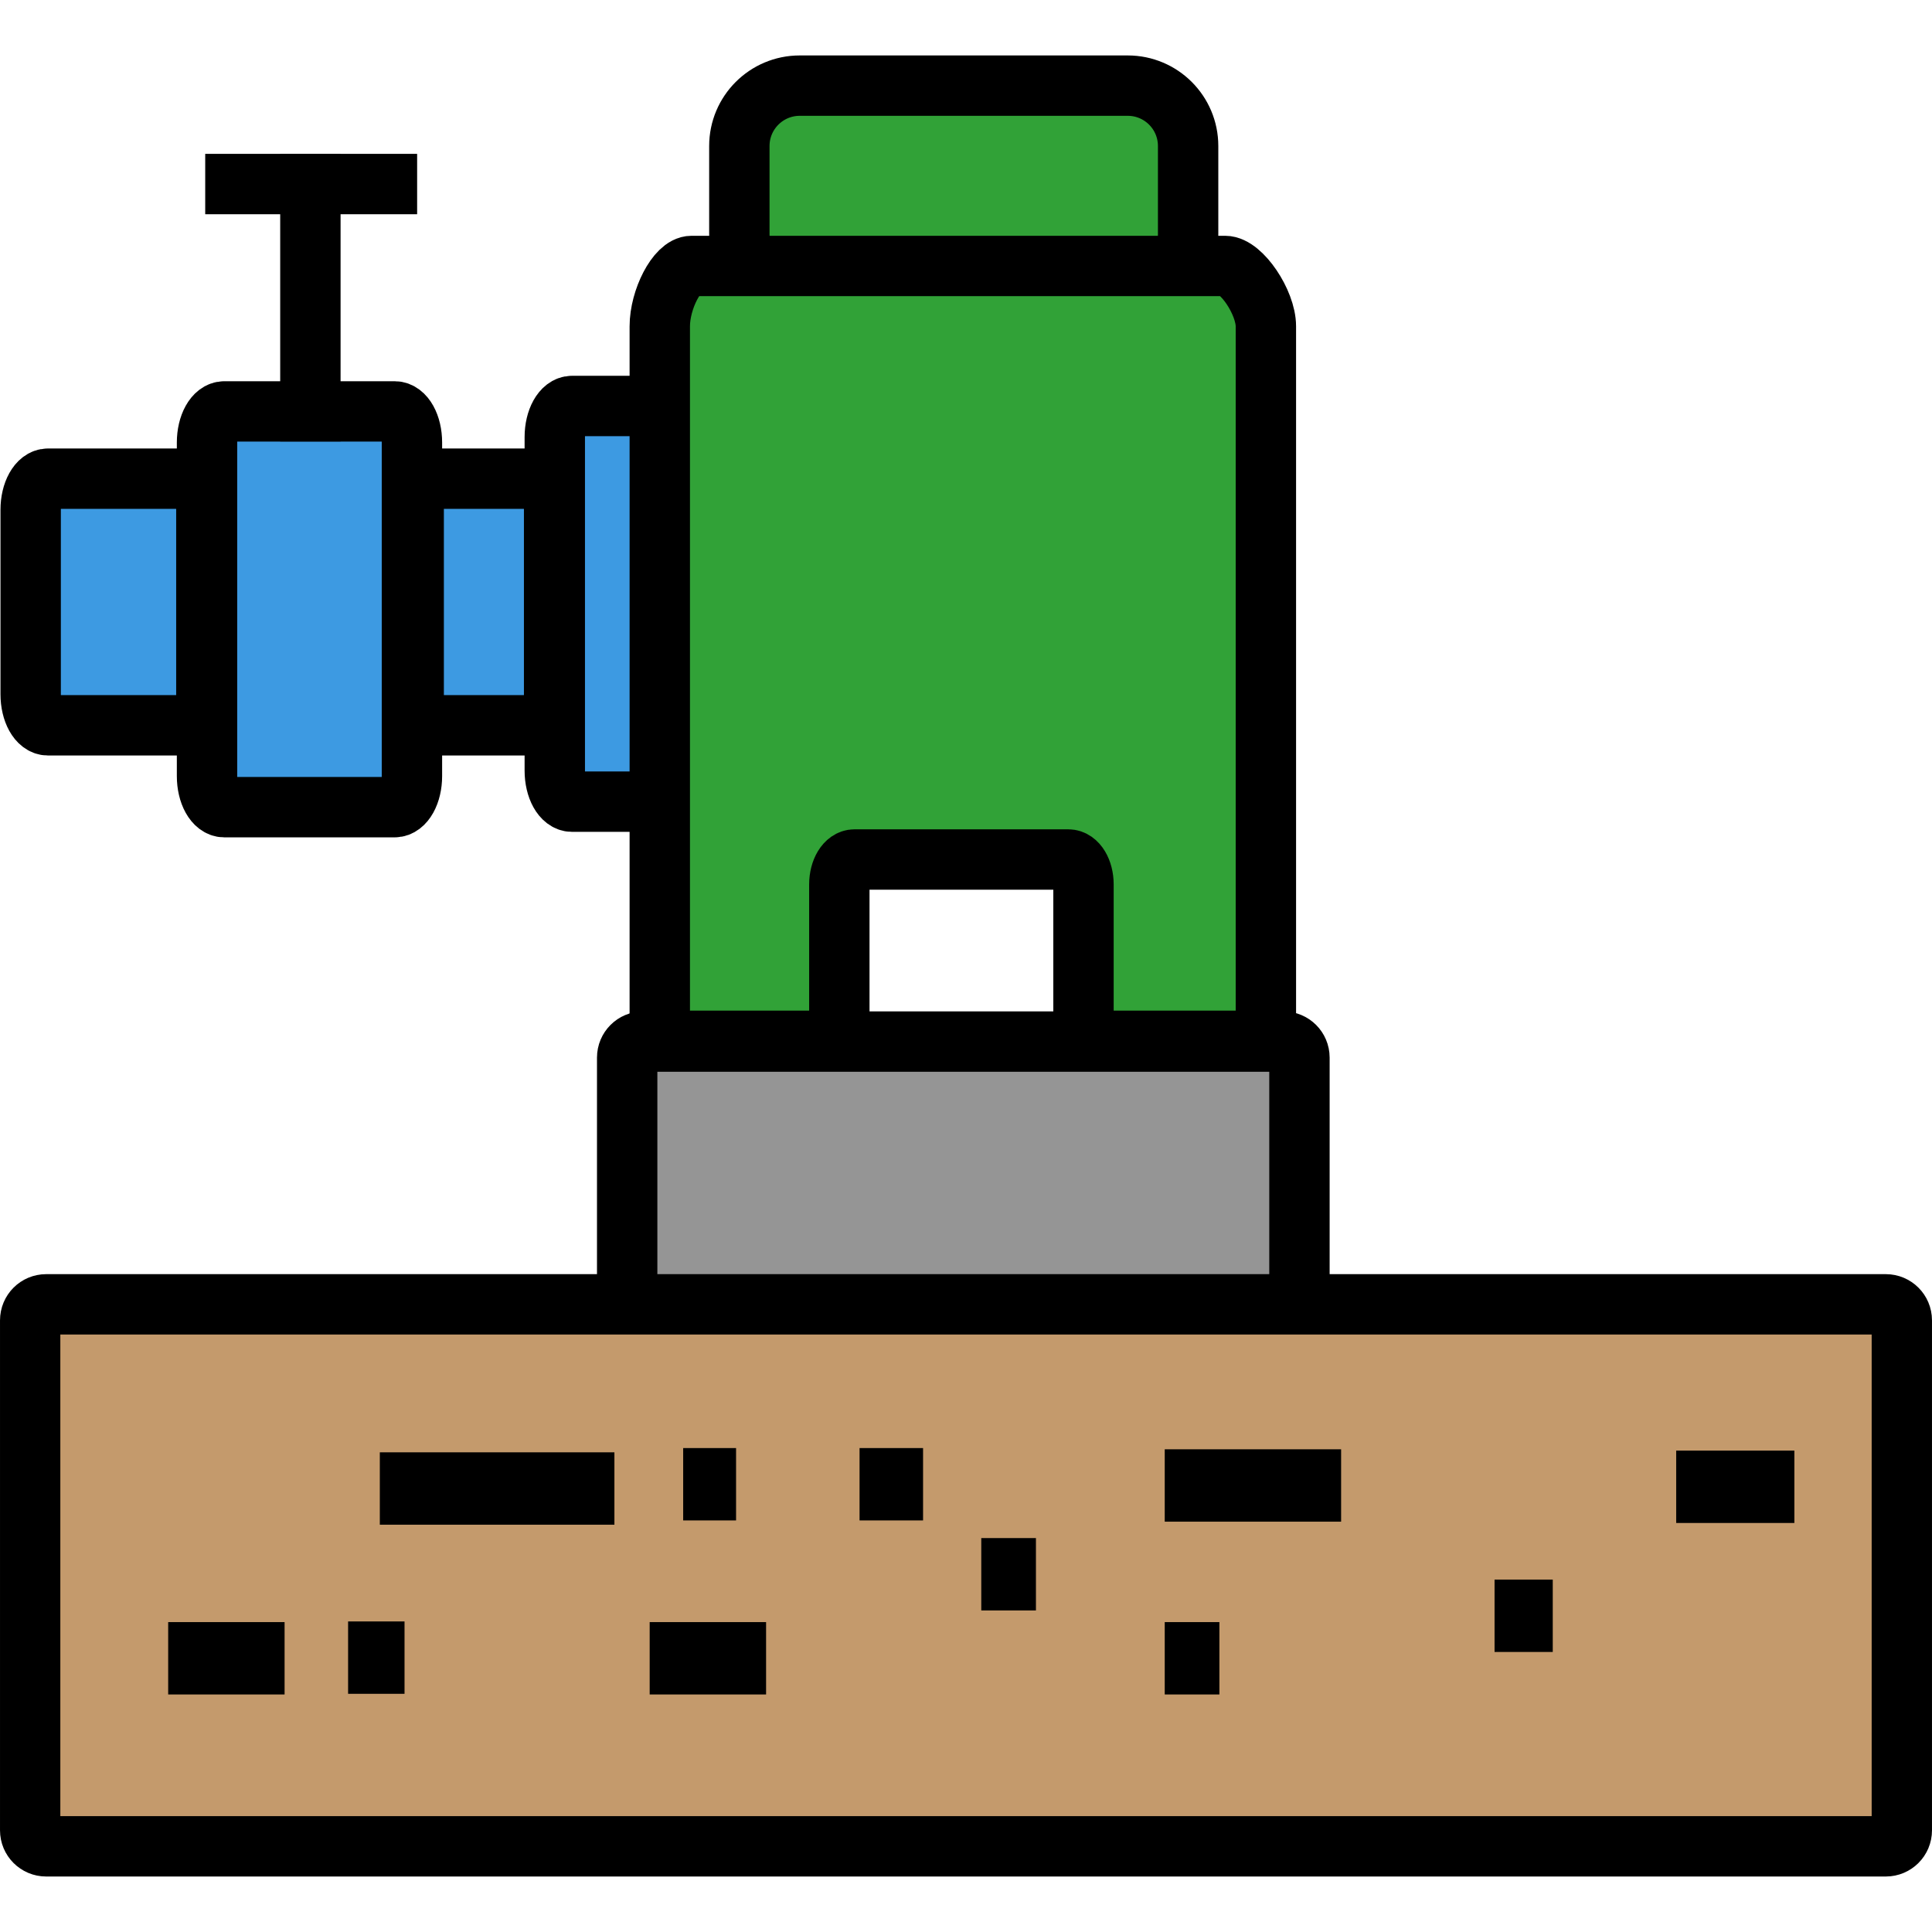
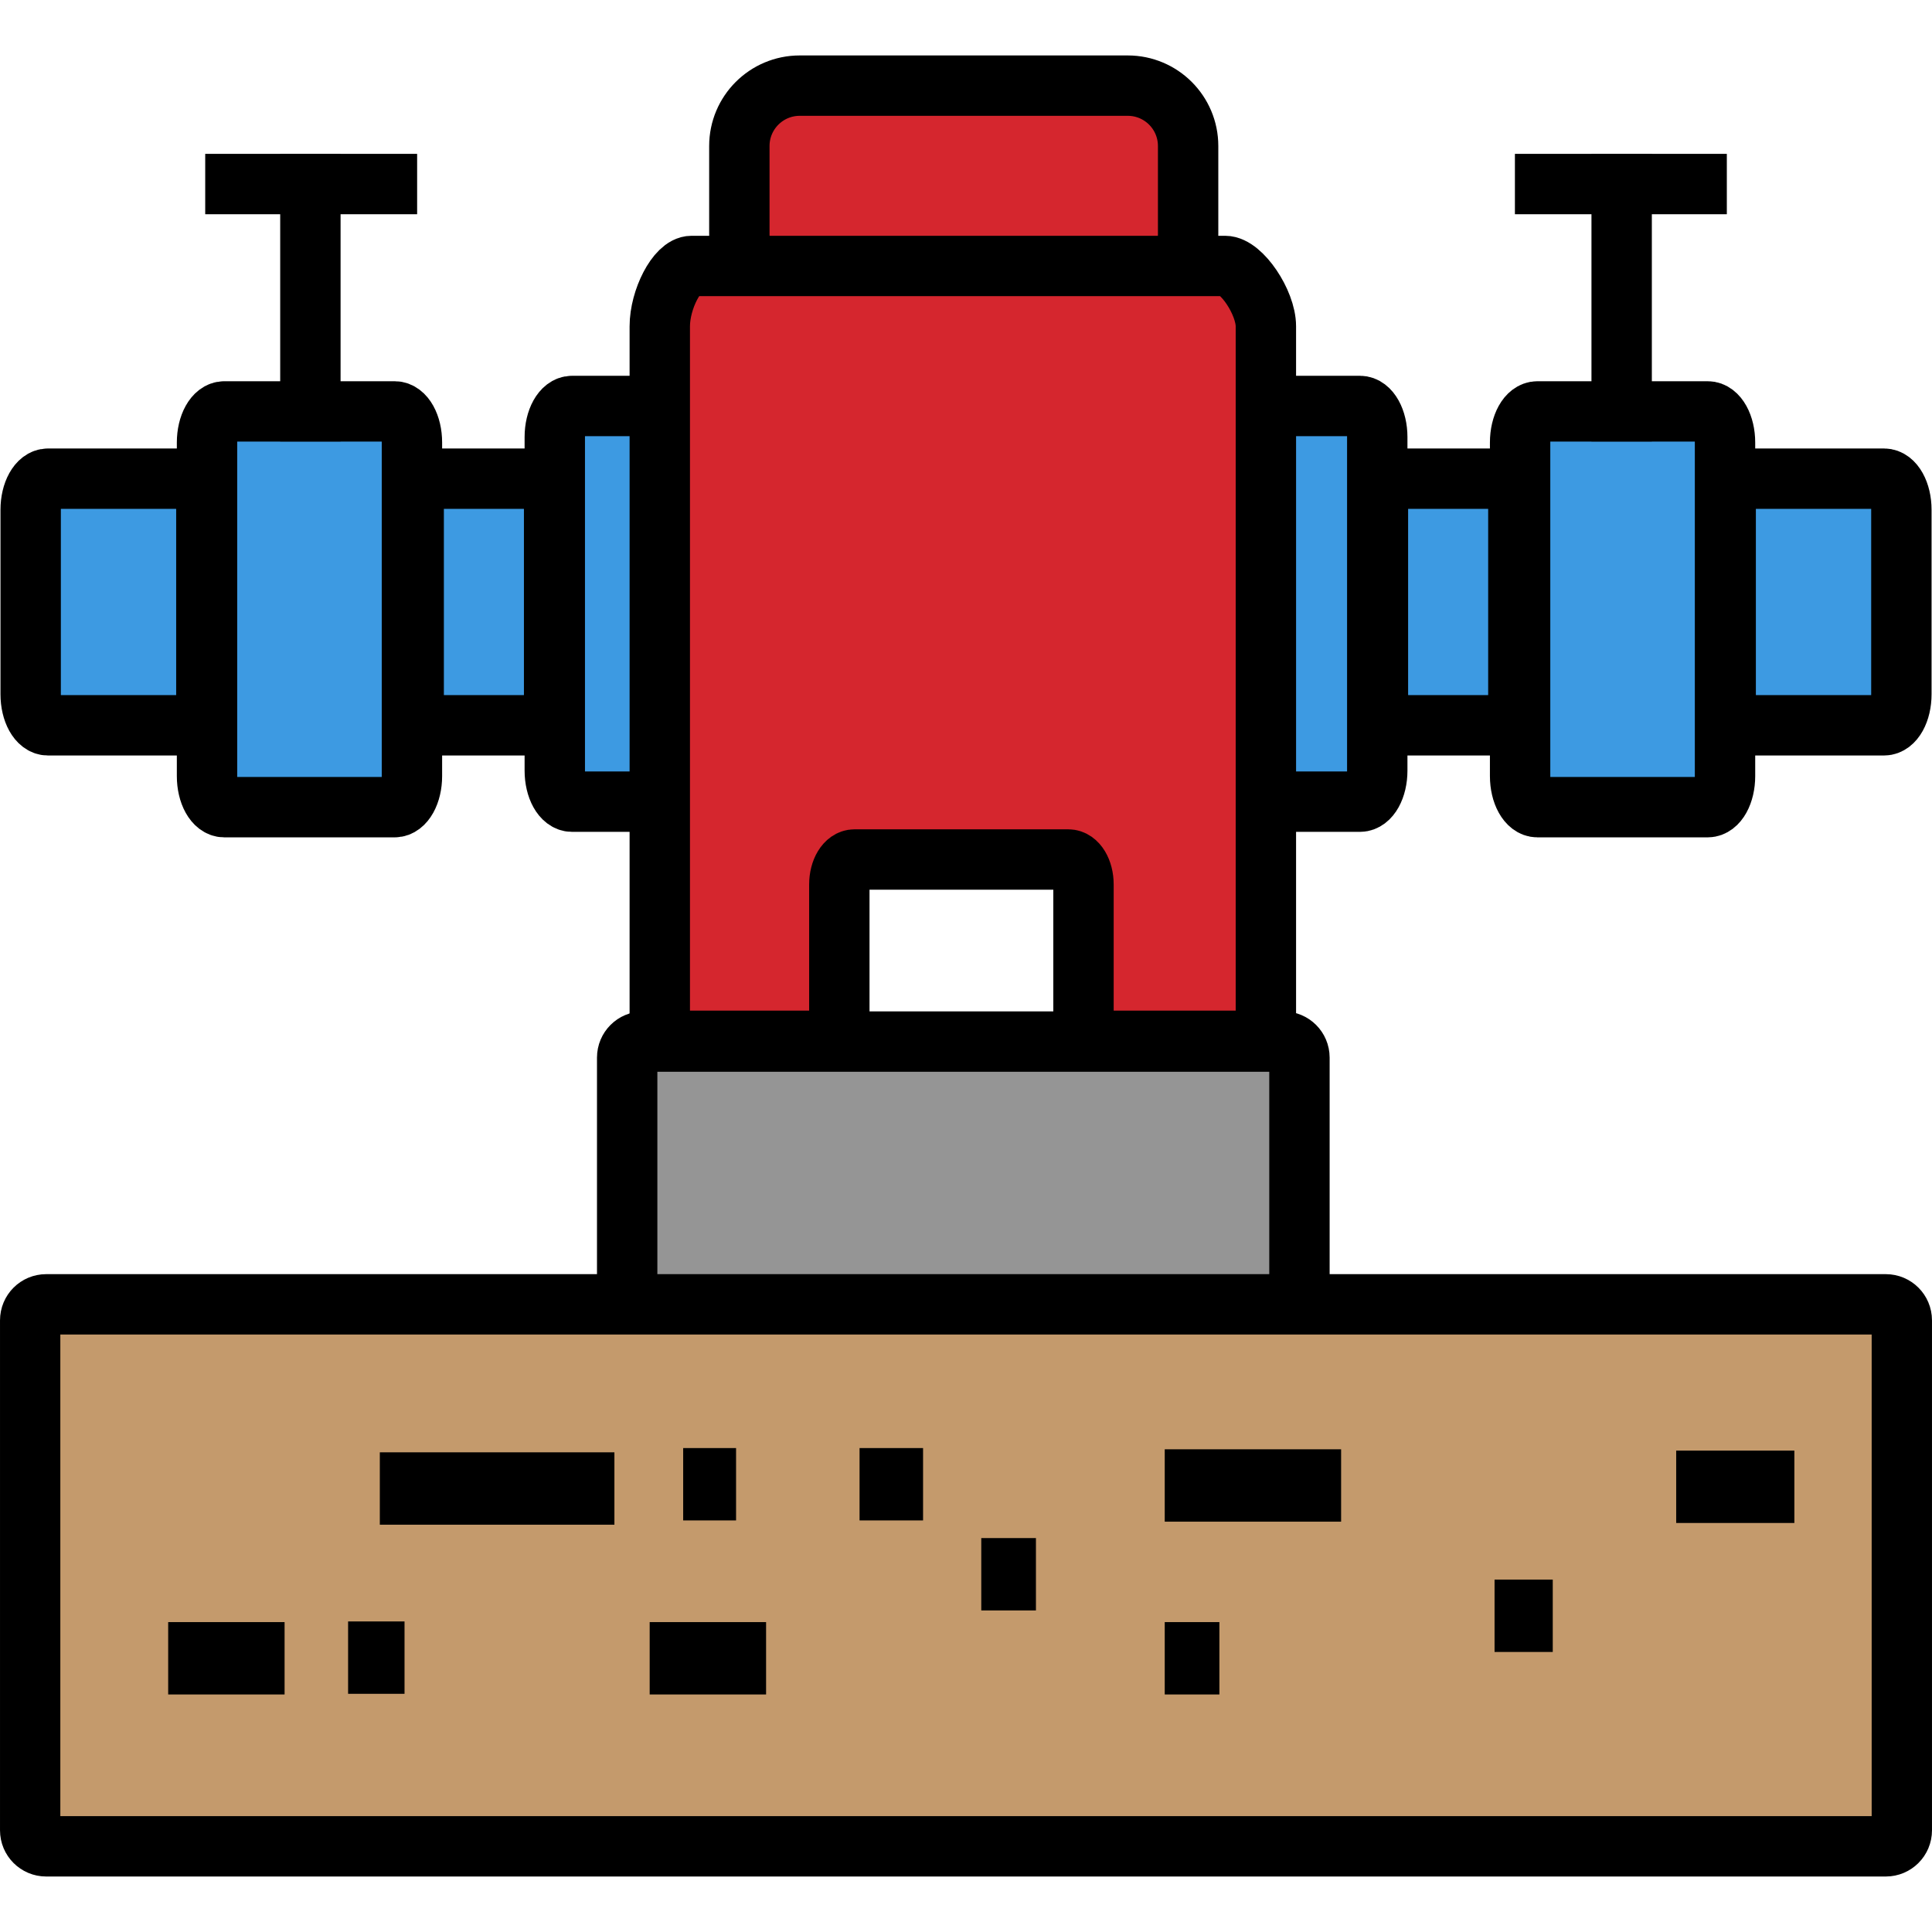
<svg xmlns="http://www.w3.org/2000/svg" width="32mm" height="32mm" viewBox="0 0 32 32" version="1.1" id="svg1" xml:space="preserve">
  <defs id="defs1" />
  <g id="g5" transform="matrix(1,0,0,0.999988,0,1.493353)" style="stroke-width:1">
    <rect style="fill:#959595;fill-opacity:1;stroke:#000000;stroke-width:1;stroke-linecap:round;stroke-linejoin:round;stroke-dasharray:none" id="rect12" width="11.135" height="4.364" x="10.388" y="15.759" rx="0.265" ry="0.265" />
    <g id="g2" style="stroke-width:1">
      <path id="rect9" style="fill:#3d9ae2;fill-opacity:1;stroke:#000000;stroke-width:1;stroke-linecap:round;stroke-linejoin:round;stroke-dasharray:none" d="m 9.475,5.231 c -0.158,0 -0.286,0.23 -0.286,0.515 v 5.524 c 0,0.286 0.127,0.515 0.286,0.515 h 1.486 c 0.158,0 0.286,-0.23 0.286,-0.515 V 5.746 c 0,-0.286 -0.127,-0.515 -0.286,-0.515 z m -5.76,0.09 c -0.158,0 -0.286,0.23 -0.286,0.515 v 5.525 c 0,0.286 0.127,0.515 0.286,0.515 h 2.822 c 0.158,0 0.286,-0.23 0.286,-0.515 V 5.836 c 0,-0.286 -0.127,-0.515 -0.286,-0.515 z M 0.794,6.435 c -0.158,0 -0.286,0.23 -0.286,0.515 v 3.055 c 0,0.286 0.127,0.515 0.286,0.515 H 3.132 c 0.158,0 0.286,-0.23 0.286,-0.515 V 6.95 c 0,-0.286 -0.127,-0.515 -0.286,-0.515 z m 6.344,0 c -0.158,0 -0.286,0.23 -0.286,0.515 v 3.055 c 0,0.286 0.127,0.515 0.286,0.515 h 1.754 c 0.158,0 0.286,-0.23 0.286,-0.515 V 6.95 c 0,-0.286 -0.127,-0.515 -0.286,-0.515 z" />
      <path style="fill:none;stroke:#000000;stroke-width:1;stroke-linecap:butt;stroke-linejoin:miter;stroke-dasharray:none;stroke-opacity:1" d="M 3.399,1.555 H 6.909" id="path16" />
      <path style="fill:none;stroke:#000000;stroke-width:1;stroke-linecap:butt;stroke-linejoin:miter;stroke-dasharray:none;stroke-opacity:1" d="M 5.141,1.054 V 5.818" id="path17" />
    </g>
    <g id="g1" style="stroke-width:1" transform="matrix(0.9991175,0,0,0.9999989,0.01412384,0.04192302)">
      <rect style="fill:#c49a6c;fill-opacity:1;stroke:#000000;stroke-width:1;stroke-linecap:round;stroke-linejoin:round;stroke-dasharray:none" id="rect13" width="31.028" height="8.977" x="0.486" y="20.069" rx="0.265" ry="0.265" />
      <g id="g30" style="stroke-width:0.882;stroke-dasharray:none" transform="matrix(0.945985,0,0,1.359085,-116.4657,-80.33406)">
        <g id="g29" style="stroke-width:0.882;stroke-dasharray:none">
          <path style="fill:none;stroke:#000000;stroke-width:0.882;stroke-linecap:butt;stroke-linejoin:miter;stroke-dasharray:none;stroke-opacity:1" d="m 129.757,76.12 h 4.111" id="path18" />
          <path style="fill:none;stroke:#000000;stroke-width:0.882;stroke-linecap:butt;stroke-linejoin:miter;stroke-dasharray:none;stroke-opacity:1" d="m 135.073,76.068 h 0.927" id="path19" />
          <path style="fill:none;stroke:#000000;stroke-width:0.882;stroke-linecap:butt;stroke-linejoin:miter;stroke-dasharray:none;stroke-opacity:1" d="m 138.164,76.068 h 1.113" id="path20" />
          <path style="fill:none;stroke:#000000;stroke-width:0.882;stroke-linecap:butt;stroke-linejoin:miter;stroke-dasharray:none;stroke-opacity:1" d="m 143.512,76.083 h 3.091" id="path21" />
          <path style="fill:none;stroke:#000000;stroke-width:0.882;stroke-linecap:butt;stroke-linejoin:miter;stroke-dasharray:none;stroke-opacity:1" d="m 152.475,76.099 h 2.071" id="path22" />
          <path style="fill:none;stroke:#000000;stroke-width:0.882;stroke-linecap:butt;stroke-linejoin:miter;stroke-dasharray:none;stroke-opacity:1" d="m 149.292,77.671 h 1.02" id="path23" />
          <path style="fill:none;stroke:#000000;stroke-width:0.882;stroke-linecap:butt;stroke-linejoin:miter;stroke-dasharray:none;stroke-opacity:1" d="m 143.512,78.189 h 0.958" id="path24" />
          <path style="fill:none;stroke:#000000;stroke-width:0.882;stroke-linecap:butt;stroke-linejoin:miter;stroke-dasharray:none;stroke-opacity:1" d="m 140.297,77.165 h 0.958" id="path25" />
          <path style="fill:none;stroke:#000000;stroke-width:0.882;stroke-linecap:butt;stroke-linejoin:miter;stroke-dasharray:none;stroke-opacity:1" d="m 134.486,78.189 h 2.04" id="path26" />
          <path style="fill:none;stroke:#000000;stroke-width:0.882;stroke-linecap:butt;stroke-linejoin:miter;stroke-dasharray:none;stroke-opacity:1" d="m 129.201,78.181 h 0.989" id="path27" />
          <path style="fill:none;stroke:#000000;stroke-width:0.882;stroke-linecap:butt;stroke-linejoin:miter;stroke-dasharray:none;stroke-opacity:1" d="M 126.048,78.189 H 128.088" id="path28" />
        </g>
      </g>
    </g>
-     <rect style="fill:#31a237;stroke:#000000;stroke-width:1;stroke-linecap:round;stroke-linejoin:round" id="rect4" width="7.433" height="3.461" x="12.246" y="-0.075" rx="1" ry="1" />
-     <path id="rect10" style="fill:#31a237;fill-opacity:1;stroke:#000000;stroke-width:1;stroke-linecap:round;stroke-linejoin:round;stroke-dasharray:none" d="m 11.454,2.912 c -0.241,0 -0.526,0.554 -0.526,1 V 15.333 c 0,0.229 0.112,0.413 0.25,0.413 h 2.974 c -0.139,0 -0.25,-0.184 -0.25,-0.413 v -2.177 c 0,-0.229 0.112,-0.413 0.25,-0.413 h 3.544 c 0.139,0 0.25,0.184 0.25,0.413 v 2.177 c 0,0.229 -0.112,0.413 -0.25,0.413 h 3.021 c 0.139,0 0.25,-0.184 0.25,-0.413 V 3.912 c 0,-0.398 -0.406,-1 -0.676,-1 z" />
+     <g id="g4" transform="matrix(-1,0,0,1,32.00073,0)" style="stroke-width:1">
+       <path id="path2" style="fill:#3d9ae2;fill-opacity:1;stroke:#000000;stroke-width:1;stroke-linecap:round;stroke-linejoin:round;stroke-dasharray:none" d="m 9.475,5.231 c -0.158,0 -0.286,0.23 -0.286,0.515 v 5.524 c 0,0.286 0.127,0.515 0.286,0.515 h 1.486 c 0.158,0 0.286,-0.23 0.286,-0.515 V 5.746 c 0,-0.286 -0.127,-0.515 -0.286,-0.515 z m -5.76,0.09 c -0.158,0 -0.286,0.23 -0.286,0.515 v 5.525 c 0,0.286 0.127,0.515 0.286,0.515 h 2.822 c 0.158,0 0.286,-0.23 0.286,-0.515 V 5.836 c 0,-0.286 -0.127,-0.515 -0.286,-0.515 z M 0.794,6.435 c -0.158,0 -0.286,0.23 -0.286,0.515 v 3.055 c 0,0.286 0.127,0.515 0.286,0.515 H 3.132 c 0.158,0 0.286,-0.23 0.286,-0.515 V 6.95 c 0,-0.286 -0.127,-0.515 -0.286,-0.515 z m 6.344,0 c -0.158,0 -0.286,0.23 -0.286,0.515 v 3.055 c 0,0.286 0.127,0.515 0.286,0.515 h 1.754 c 0.158,0 0.286,-0.23 0.286,-0.515 V 6.95 c 0,-0.286 -0.127,-0.515 -0.286,-0.515 z" />
+       <path style="fill:none;stroke:#000000;stroke-width:1;stroke-linecap:butt;stroke-linejoin:miter;stroke-dasharray:none;stroke-opacity:1" d="M 3.399,1.555 H 6.909" id="path3" />
+       <path style="fill:none;stroke:#000000;stroke-width:1;stroke-linecap:butt;stroke-linejoin:miter;stroke-dasharray:none;stroke-opacity:1" d="M 5.141,1.054 V 5.818" id="path4" />
+     </g>
+     <rect style="fill:#d5262e;fill-opacity:1;stroke:#000000;stroke-width:1;stroke-linecap:round;stroke-linejoin:round" id="rect4" width="7.433" height="3.461" x="12.246" y="-0.075" rx="1" ry="1" />
+     <path id="rect10" style="fill:#d5262e;fill-opacity:1;stroke:#000000;stroke-width:1;stroke-linecap:round;stroke-linejoin:round;stroke-dasharray:none" d="m 11.454,2.912 c -0.241,0 -0.526,0.554 -0.526,1 V 15.333 c 0,0.229 0.112,0.413 0.25,0.413 h 2.974 c -0.139,0 -0.25,-0.184 -0.25,-0.413 v -2.177 c 0,-0.229 0.112,-0.413 0.25,-0.413 h 3.544 c 0.139,0 0.25,0.184 0.25,0.413 v 2.177 c 0,0.229 -0.112,0.413 -0.25,0.413 h 3.021 c 0.139,0 0.25,-0.184 0.25,-0.413 V 3.912 c 0,-0.398 -0.406,-1 -0.676,-1 z" />
  </g>
</svg>
